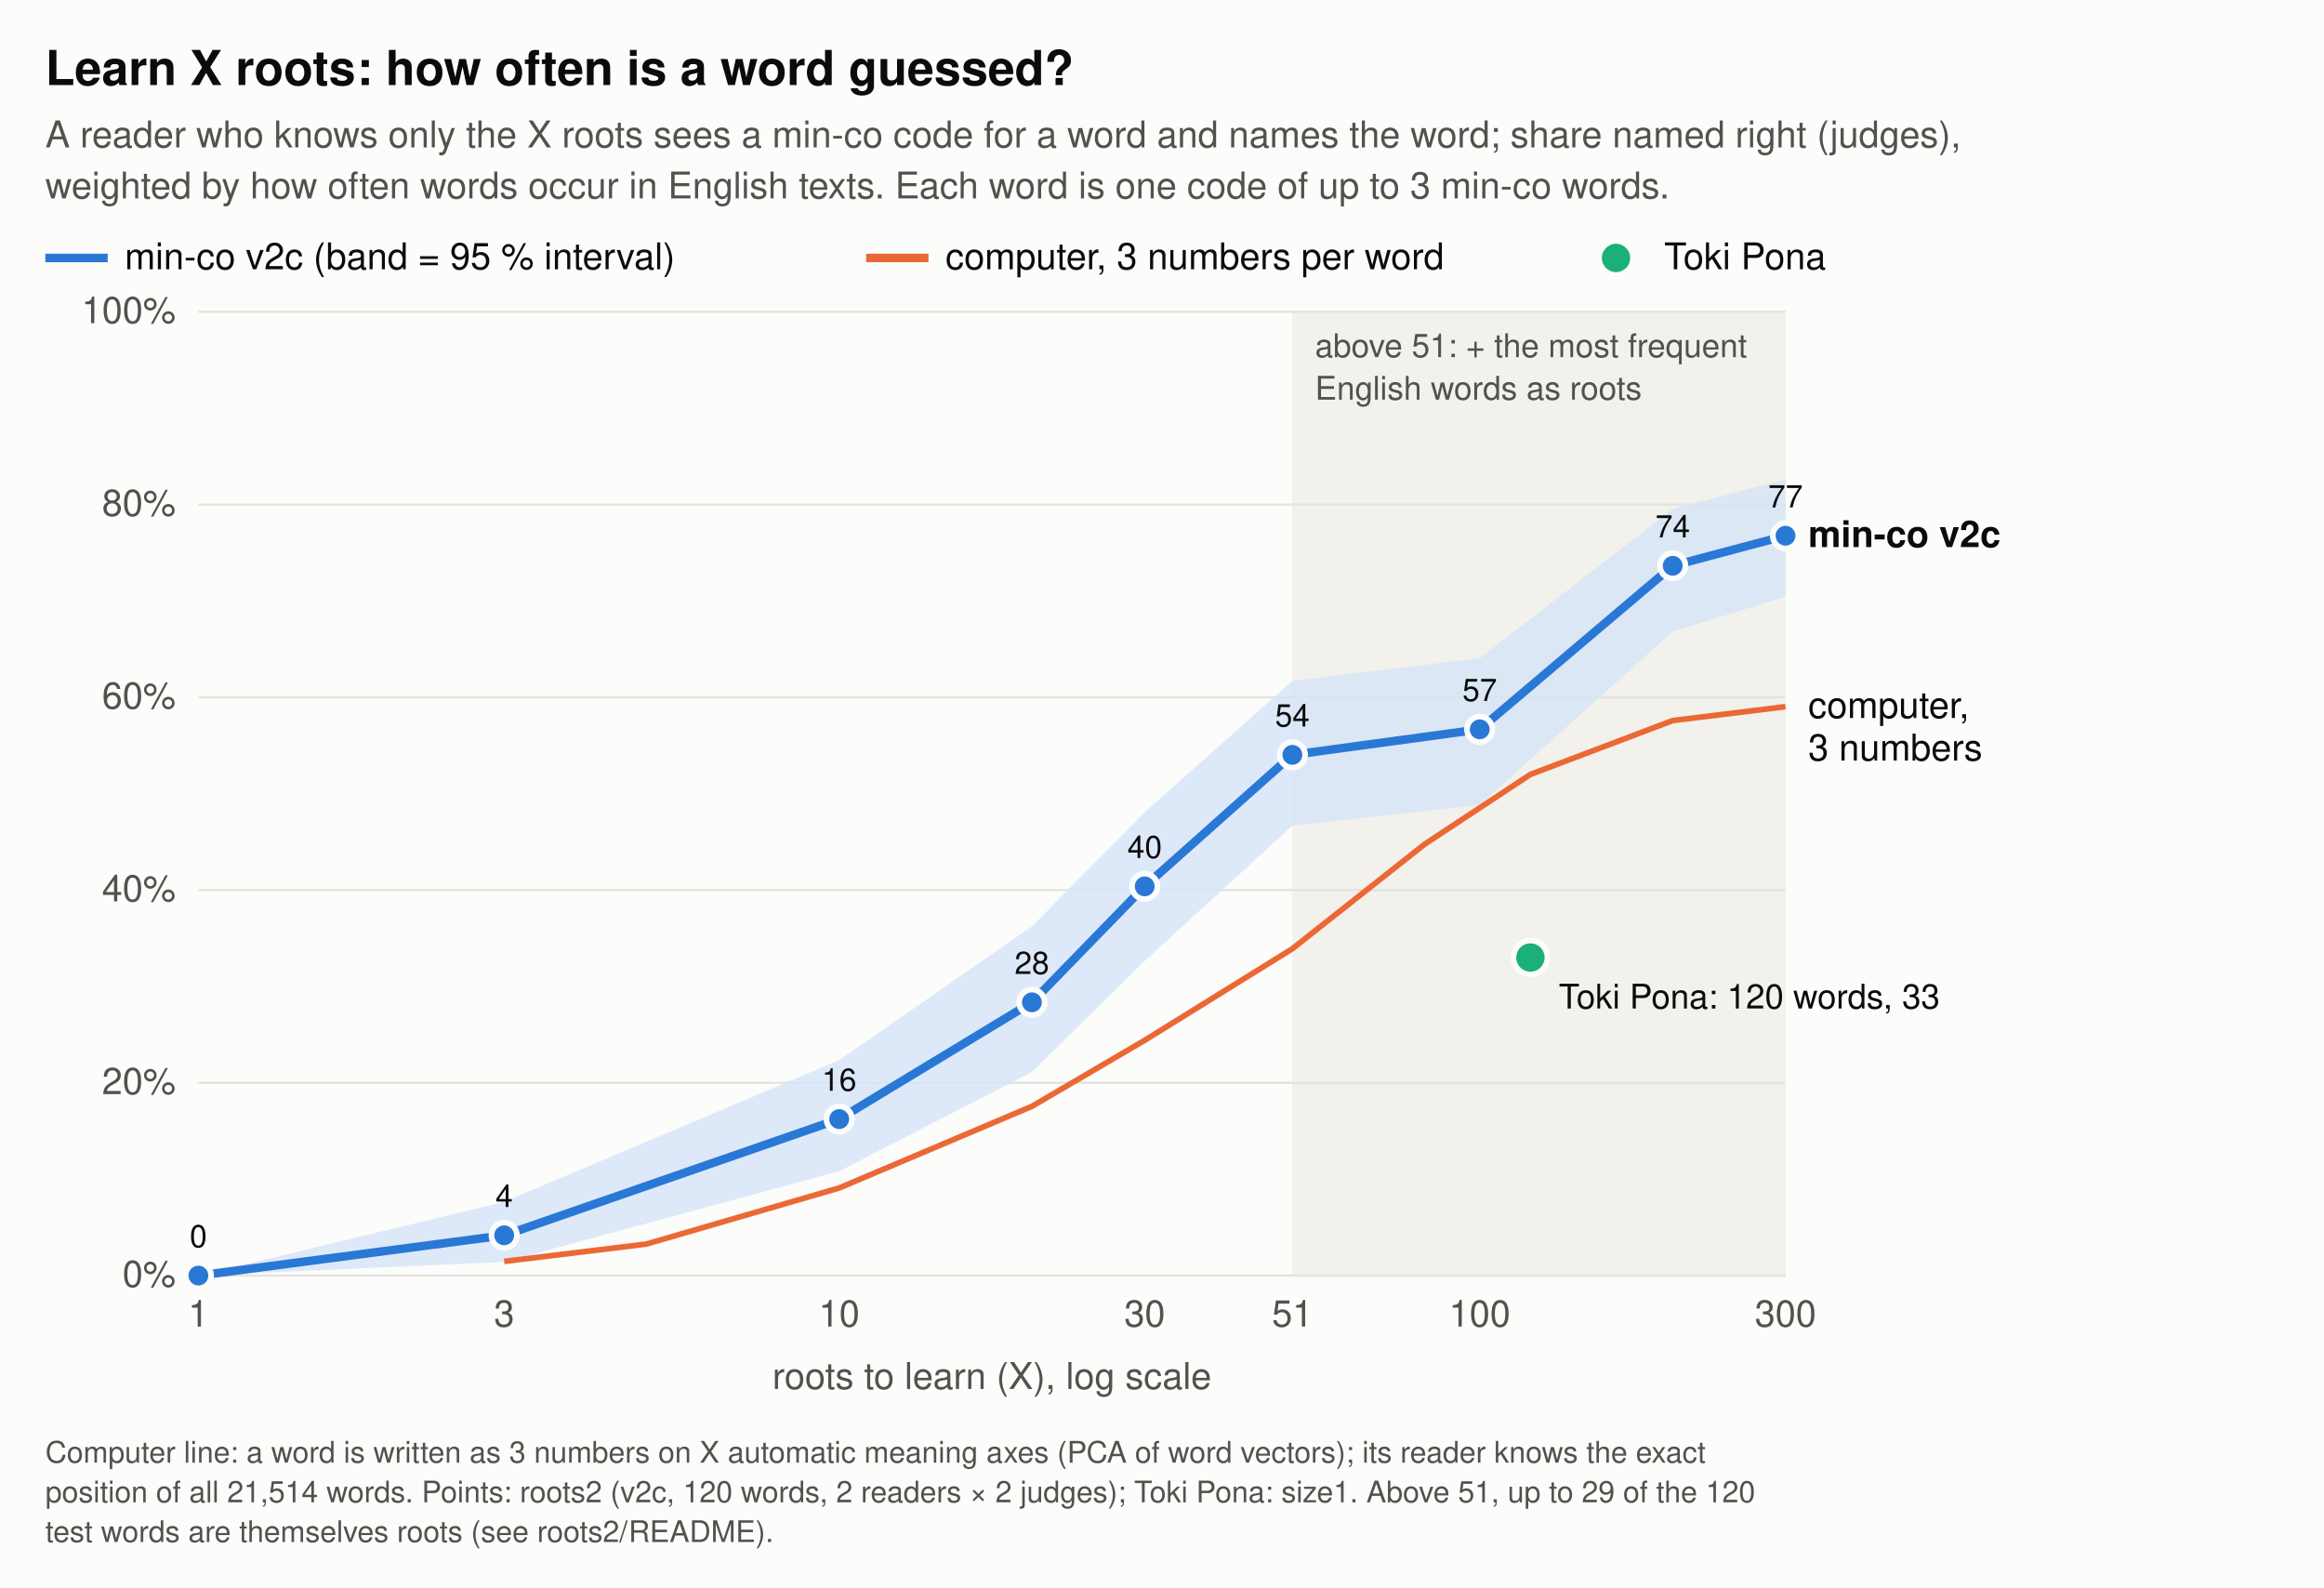
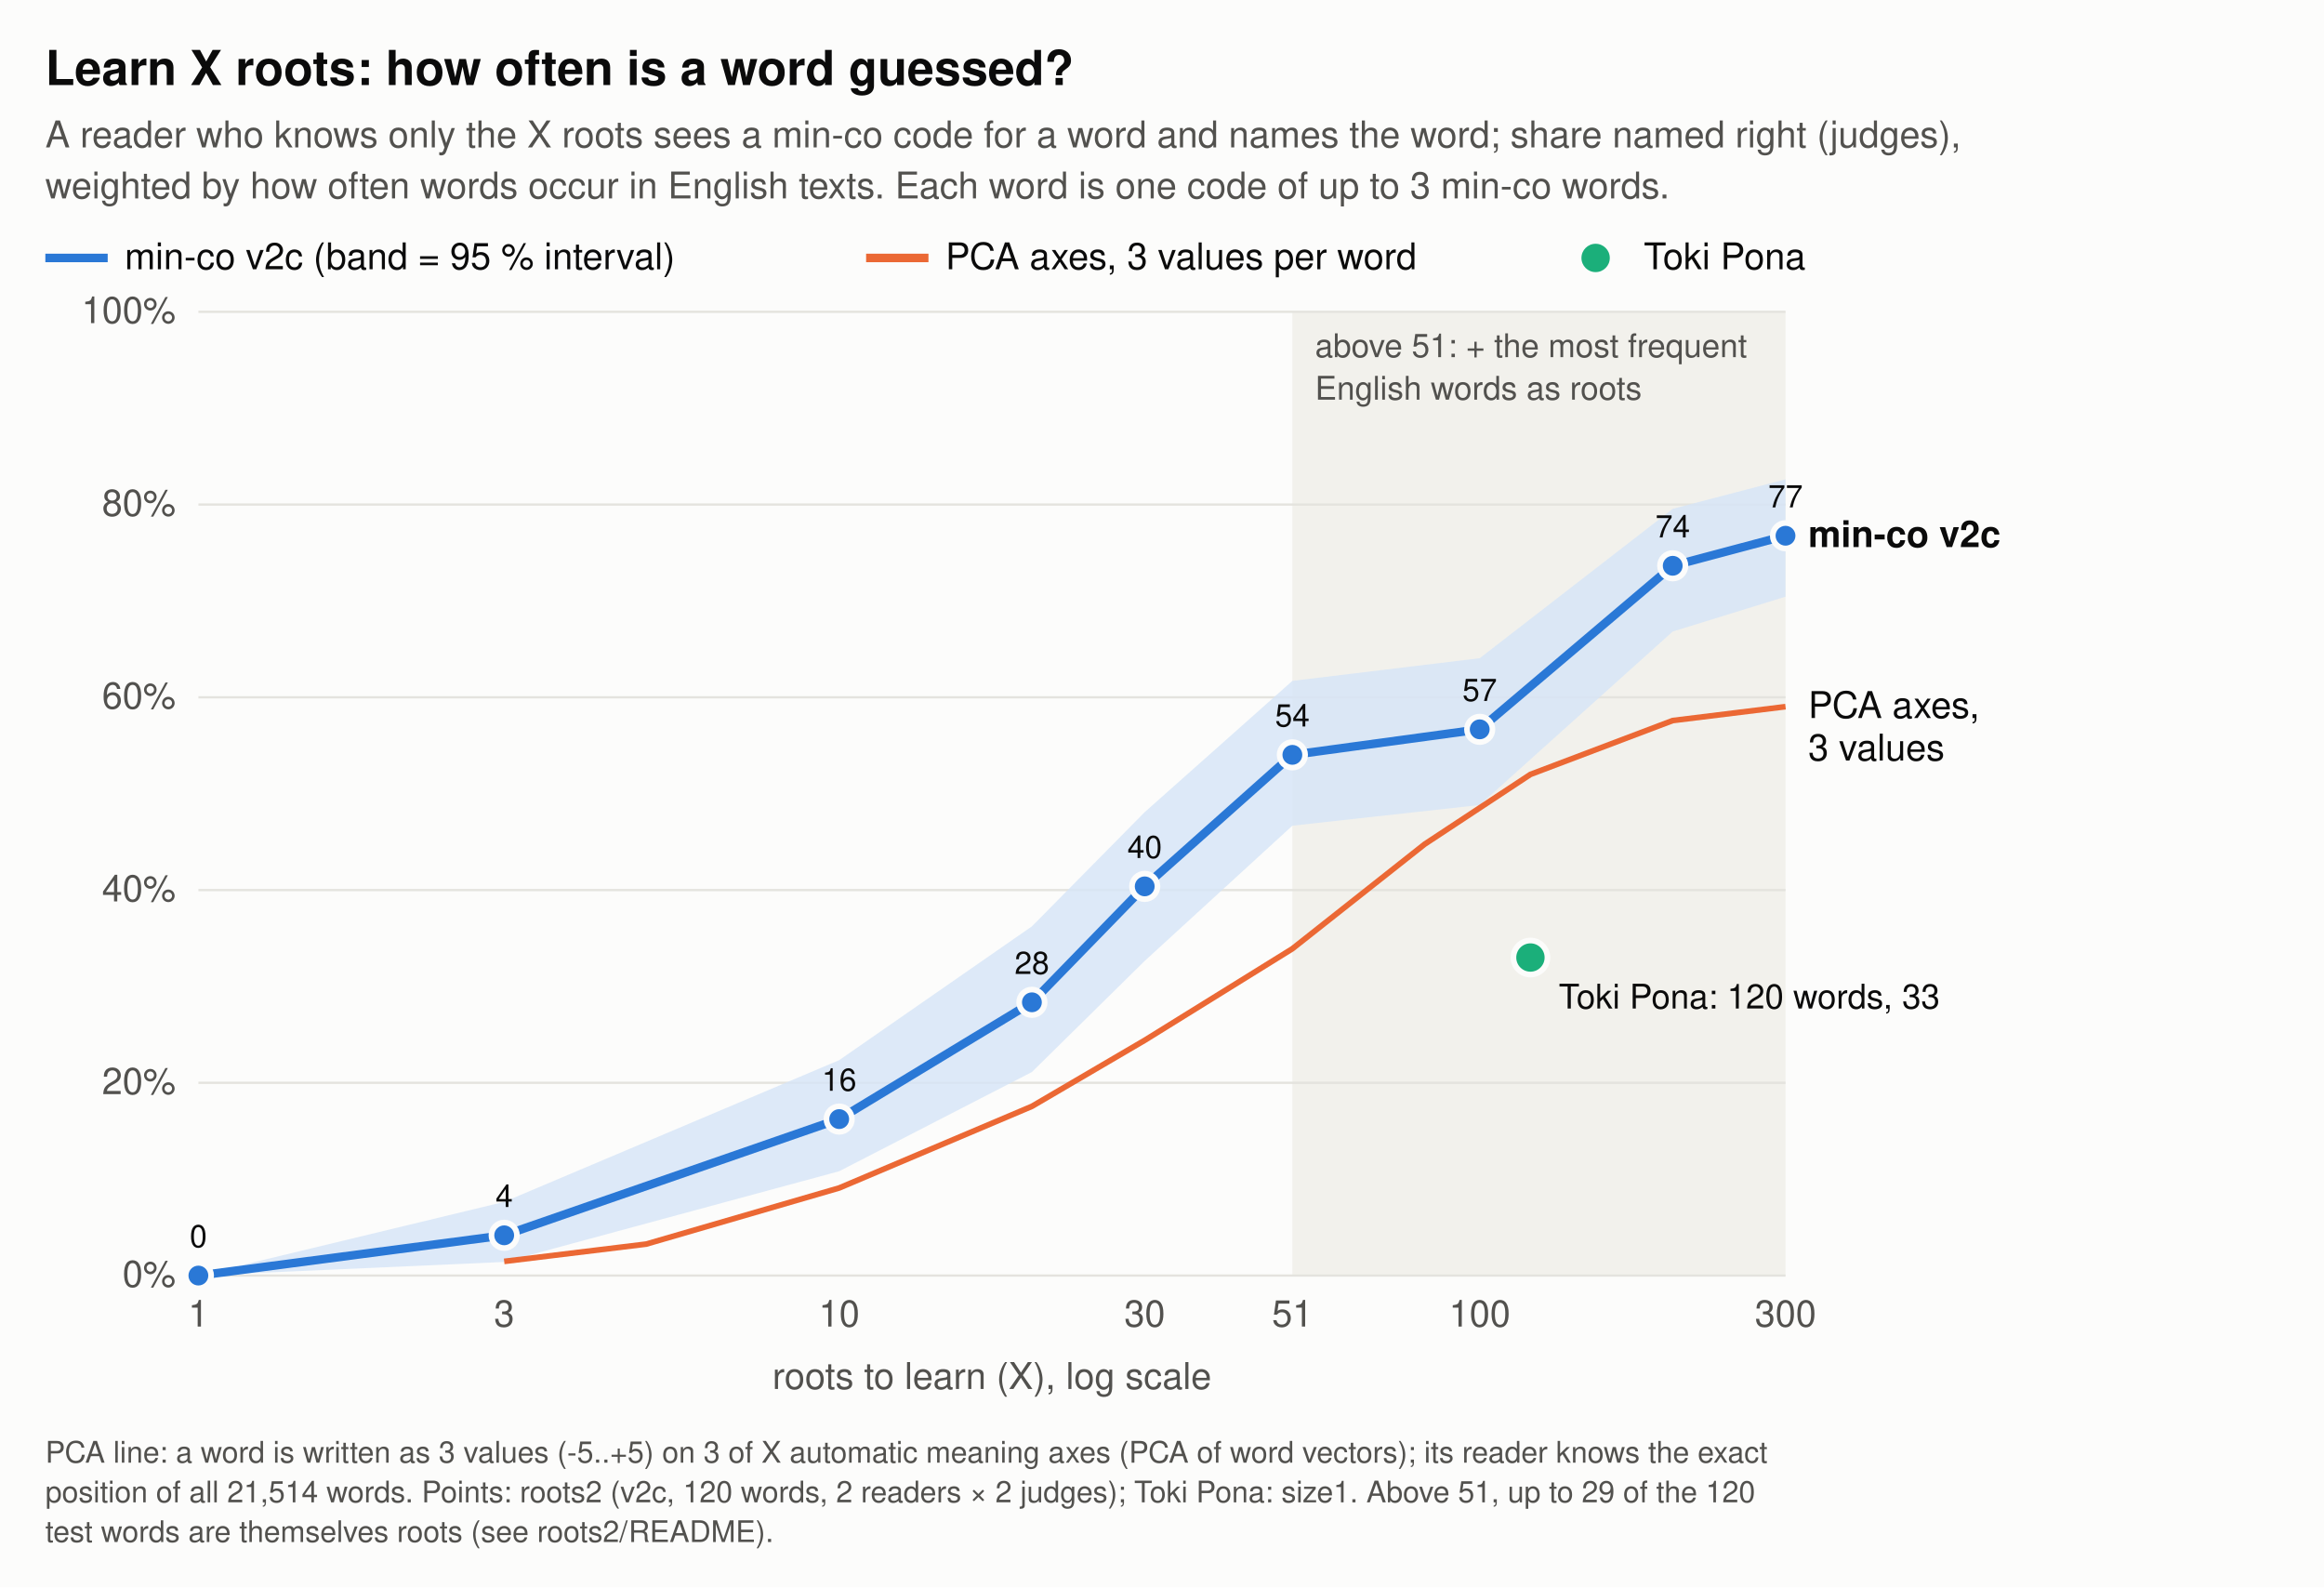
<svg xmlns="http://www.w3.org/2000/svg" width="820" height="560" viewBox="0 0 820 560" font-family="Helvetica, Arial, sans-serif" font-size="13">
  <rect width="820" height="560" fill="#fcfcfb" />
  <text x="16.0" y="30.0" fill="#0b0b0b" text-anchor="start" font-size="17" font-weight="bold">Learn X roots: how often is a word guessed?</text>
  <text x="16.0" y="52.0" fill="#52514e" text-anchor="start" font-size="13" font-weight="normal">A reader who knows only the X roots sees a min-co code for a word and names the word; share named right (judges),</text>
  <text x="16.0" y="70.0" fill="#52514e" text-anchor="start" font-size="13" font-weight="normal">weighted by how often words occur in English texts. Each word is one code of up to 3 min-co words.</text>
  <line x1="16" x2="38" y1="91" y2="91" stroke="#2a78d6" stroke-width="3" />
  <text x="44.0" y="95.0" fill="#0b0b0b" text-anchor="start" font-size="13" font-weight="normal">min-co v2c (band = 95 % interval)</text>
  <line x1="305.6" x2="327.6" y1="91" y2="91" stroke="#eb6834" stroke-width="3" />
-   <text x="333.6" y="95.0" fill="#0b0b0b" text-anchor="start" font-size="13" font-weight="normal">computer, 3 numbers per word</text>
-   <circle cx="570.2" cy="91" r="5" fill="#1baf7a" />
-   <text x="587.2" y="95.0" fill="#0b0b0b" text-anchor="start" font-size="13" font-weight="normal">Toki Pona</text>
+   <text x="333.6" y="95.0" fill="#0b0b0b" text-anchor="start" font-size="13" font-weight="normal">PCA axes, 3 values per word</text>
+   <circle cx="563.0" cy="91" r="5" fill="#1baf7a" />
+   <text x="580.0" y="95.0" fill="#0b0b0b" text-anchor="start" font-size="13" font-weight="normal">Toki Pona</text>
  <rect x="456.0" y="110" width="174.0" height="340" fill="#f2f1ec" />
  <text x="464.0" y="126.0" fill="#52514e" text-anchor="start" font-size="11.5" font-weight="normal">above 51: + the most frequent</text>
  <text x="464.0" y="141.0" fill="#52514e" text-anchor="start" font-size="11.5" font-weight="normal">English words as roots</text>
  <line x1="70" x2="630" y1="450.0" y2="450.0" stroke="#e4e3de" stroke-width="0.8" />
  <text x="62.0" y="454.0" fill="#52514e" text-anchor="end" font-size="13" font-weight="normal">0%</text>
  <line x1="70" x2="630" y1="382.0" y2="382.0" stroke="#e4e3de" stroke-width="0.8" />
  <text x="62.0" y="386.0" fill="#52514e" text-anchor="end" font-size="13" font-weight="normal">20%</text>
  <line x1="70" x2="630" y1="314.0" y2="314.0" stroke="#e4e3de" stroke-width="0.8" />
  <text x="62.0" y="318.0" fill="#52514e" text-anchor="end" font-size="13" font-weight="normal">40%</text>
  <line x1="70" x2="630" y1="246.0" y2="246.0" stroke="#e4e3de" stroke-width="0.8" />
  <text x="62.0" y="250.0" fill="#52514e" text-anchor="end" font-size="13" font-weight="normal">60%</text>
  <line x1="70" x2="630" y1="178.0" y2="178.0" stroke="#e4e3de" stroke-width="0.8" />
  <text x="62.0" y="182.0" fill="#52514e" text-anchor="end" font-size="13" font-weight="normal">80%</text>
  <line x1="70" x2="630" y1="110.0" y2="110.0" stroke="#e4e3de" stroke-width="0.8" />
  <text x="62.0" y="114.0" fill="#52514e" text-anchor="end" font-size="13" font-weight="normal">100%</text>
  <text x="70.0" y="468.0" fill="#52514e" text-anchor="middle" font-size="13" font-weight="normal">1</text>
  <text x="177.9" y="468.0" fill="#52514e" text-anchor="middle" font-size="13" font-weight="normal">3</text>
  <text x="296.1" y="468.0" fill="#52514e" text-anchor="middle" font-size="13" font-weight="normal">10</text>
  <text x="403.9" y="468.0" fill="#52514e" text-anchor="middle" font-size="13" font-weight="normal">30</text>
  <text x="456.0" y="468.0" fill="#52514e" text-anchor="middle" font-size="13" font-weight="normal">51</text>
  <text x="522.1" y="468.0" fill="#52514e" text-anchor="middle" font-size="13" font-weight="normal">100</text>
  <text x="630.0" y="468.0" fill="#52514e" text-anchor="middle" font-size="13" font-weight="normal">300</text>
  <text x="350.0" y="490.0" fill="#52514e" text-anchor="middle" font-size="13" font-weight="normal">roots to learn (X), log scale</text>
  <polygon points="70.0,450.0 177.9,424.0 296.1,374.0 364.1,326.8 403.9,286.5 456.0,240.2 522.1,232.2 590.2,179.5 630.0,169.1 630.0,210.5 590.2,222.8 522.1,284.0 456.0,291.3 403.9,339.0 364.1,378.2 296.1,413.2 177.9,445.2 70.0,450.0" fill="#d6e5f7" opacity="0.8" />
  <polyline points="177.9,445.0 228.0,438.9 296.1,419.1 364.1,390.3 403.9,367.0 456.0,334.7 502.7,297.8 540.0,273.2 590.2,254.2 630.0,249.3" fill="none" stroke="#eb6834" stroke-width="2" />
  <polyline points="70.0,450.0 177.9,435.8 296.1,394.8 364.1,353.6 403.9,312.7 456.0,266.3 522.1,257.3 590.2,199.6 630.0,189.0" fill="none" stroke="#2a78d6" stroke-width="3" />
  <circle cx="70.0" cy="450.0" r="4.5" fill="#2a78d6" stroke="#fcfcfb" stroke-width="2" />
  <text x="70.0" y="440.0" fill="#0b0b0b" text-anchor="middle" font-size="11" font-weight="normal">0</text>
  <circle cx="177.9" cy="435.8" r="4.5" fill="#2a78d6" stroke="#fcfcfb" stroke-width="2" />
  <text x="177.9" y="425.8" fill="#0b0b0b" text-anchor="middle" font-size="11" font-weight="normal">4</text>
  <circle cx="296.1" cy="394.8" r="4.5" fill="#2a78d6" stroke="#fcfcfb" stroke-width="2" />
  <text x="296.1" y="384.8" fill="#0b0b0b" text-anchor="middle" font-size="11" font-weight="normal">16</text>
  <circle cx="364.1" cy="353.6" r="4.5" fill="#2a78d6" stroke="#fcfcfb" stroke-width="2" />
  <text x="364.1" y="343.6" fill="#0b0b0b" text-anchor="middle" font-size="11" font-weight="normal">28</text>
  <circle cx="403.9" cy="312.7" r="4.5" fill="#2a78d6" stroke="#fcfcfb" stroke-width="2" />
  <text x="403.9" y="302.7" fill="#0b0b0b" text-anchor="middle" font-size="11" font-weight="normal">40</text>
  <circle cx="456.0" cy="266.3" r="4.5" fill="#2a78d6" stroke="#fcfcfb" stroke-width="2" />
  <text x="456.0" y="256.3" fill="#0b0b0b" text-anchor="middle" font-size="11" font-weight="normal">54</text>
  <circle cx="522.1" cy="257.3" r="4.5" fill="#2a78d6" stroke="#fcfcfb" stroke-width="2" />
  <text x="522.1" y="247.3" fill="#0b0b0b" text-anchor="middle" font-size="11" font-weight="normal">57</text>
  <circle cx="590.2" cy="199.6" r="4.5" fill="#2a78d6" stroke="#fcfcfb" stroke-width="2" />
  <text x="590.2" y="189.6" fill="#0b0b0b" text-anchor="middle" font-size="11" font-weight="normal">74</text>
  <circle cx="630.0" cy="189.0" r="4.5" fill="#2a78d6" stroke="#fcfcfb" stroke-width="2" />
  <text x="630.0" y="179.0" fill="#0b0b0b" text-anchor="middle" font-size="11" font-weight="normal">77</text>
  <text x="638.0" y="193.0" fill="#0b0b0b" text-anchor="start" font-size="13" font-weight="bold">min-co v2c</text>
-   <text x="638.0" y="253.3" fill="#0b0b0b" text-anchor="start" font-size="13" font-weight="normal">computer,</text>
-   <text x="638.0" y="268.3" fill="#0b0b0b" text-anchor="start" font-size="13" font-weight="normal">3 numbers</text>
+   <text x="638.0" y="253.3" fill="#0b0b0b" text-anchor="start" font-size="13" font-weight="normal">PCA axes,</text>
+   <text x="638.0" y="268.3" fill="#0b0b0b" text-anchor="start" font-size="13" font-weight="normal">3 values</text>
  <circle cx="540.0" cy="337.8" r="6" fill="#1baf7a" stroke="#fcfcfb" stroke-width="2" />
  <text x="550.0" y="355.8" fill="#0b0b0b" text-anchor="start" font-size="12" font-weight="normal">Toki Pona: 120 words, 33</text>
-   <text x="16.0" y="516.0" fill="#52514e" text-anchor="start" font-size="10.5" font-weight="normal">Computer line: a word is written as 3 numbers on X automatic meaning axes (PCA of word vectors); its reader knows the exact</text>
+   <text x="16.0" y="516.0" fill="#52514e" text-anchor="start" font-size="10.5" font-weight="normal">PCA line: a word is written as 3 values (-5..+5) on 3 of X automatic meaning axes (PCA of word vectors); its reader knows the exact</text>
  <text x="16.0" y="530.0" fill="#52514e" text-anchor="start" font-size="10.5" font-weight="normal">position of all 21,514 words. Points: roots2 (v2c, 120 words, 2 readers × 2 judges); Toki Pona: size1. Above 51, up to 29 of the 120</text>
  <text x="16.0" y="544.0" fill="#52514e" text-anchor="start" font-size="10.5" font-weight="normal">test words are themselves roots (see roots2/README).</text>
</svg>
